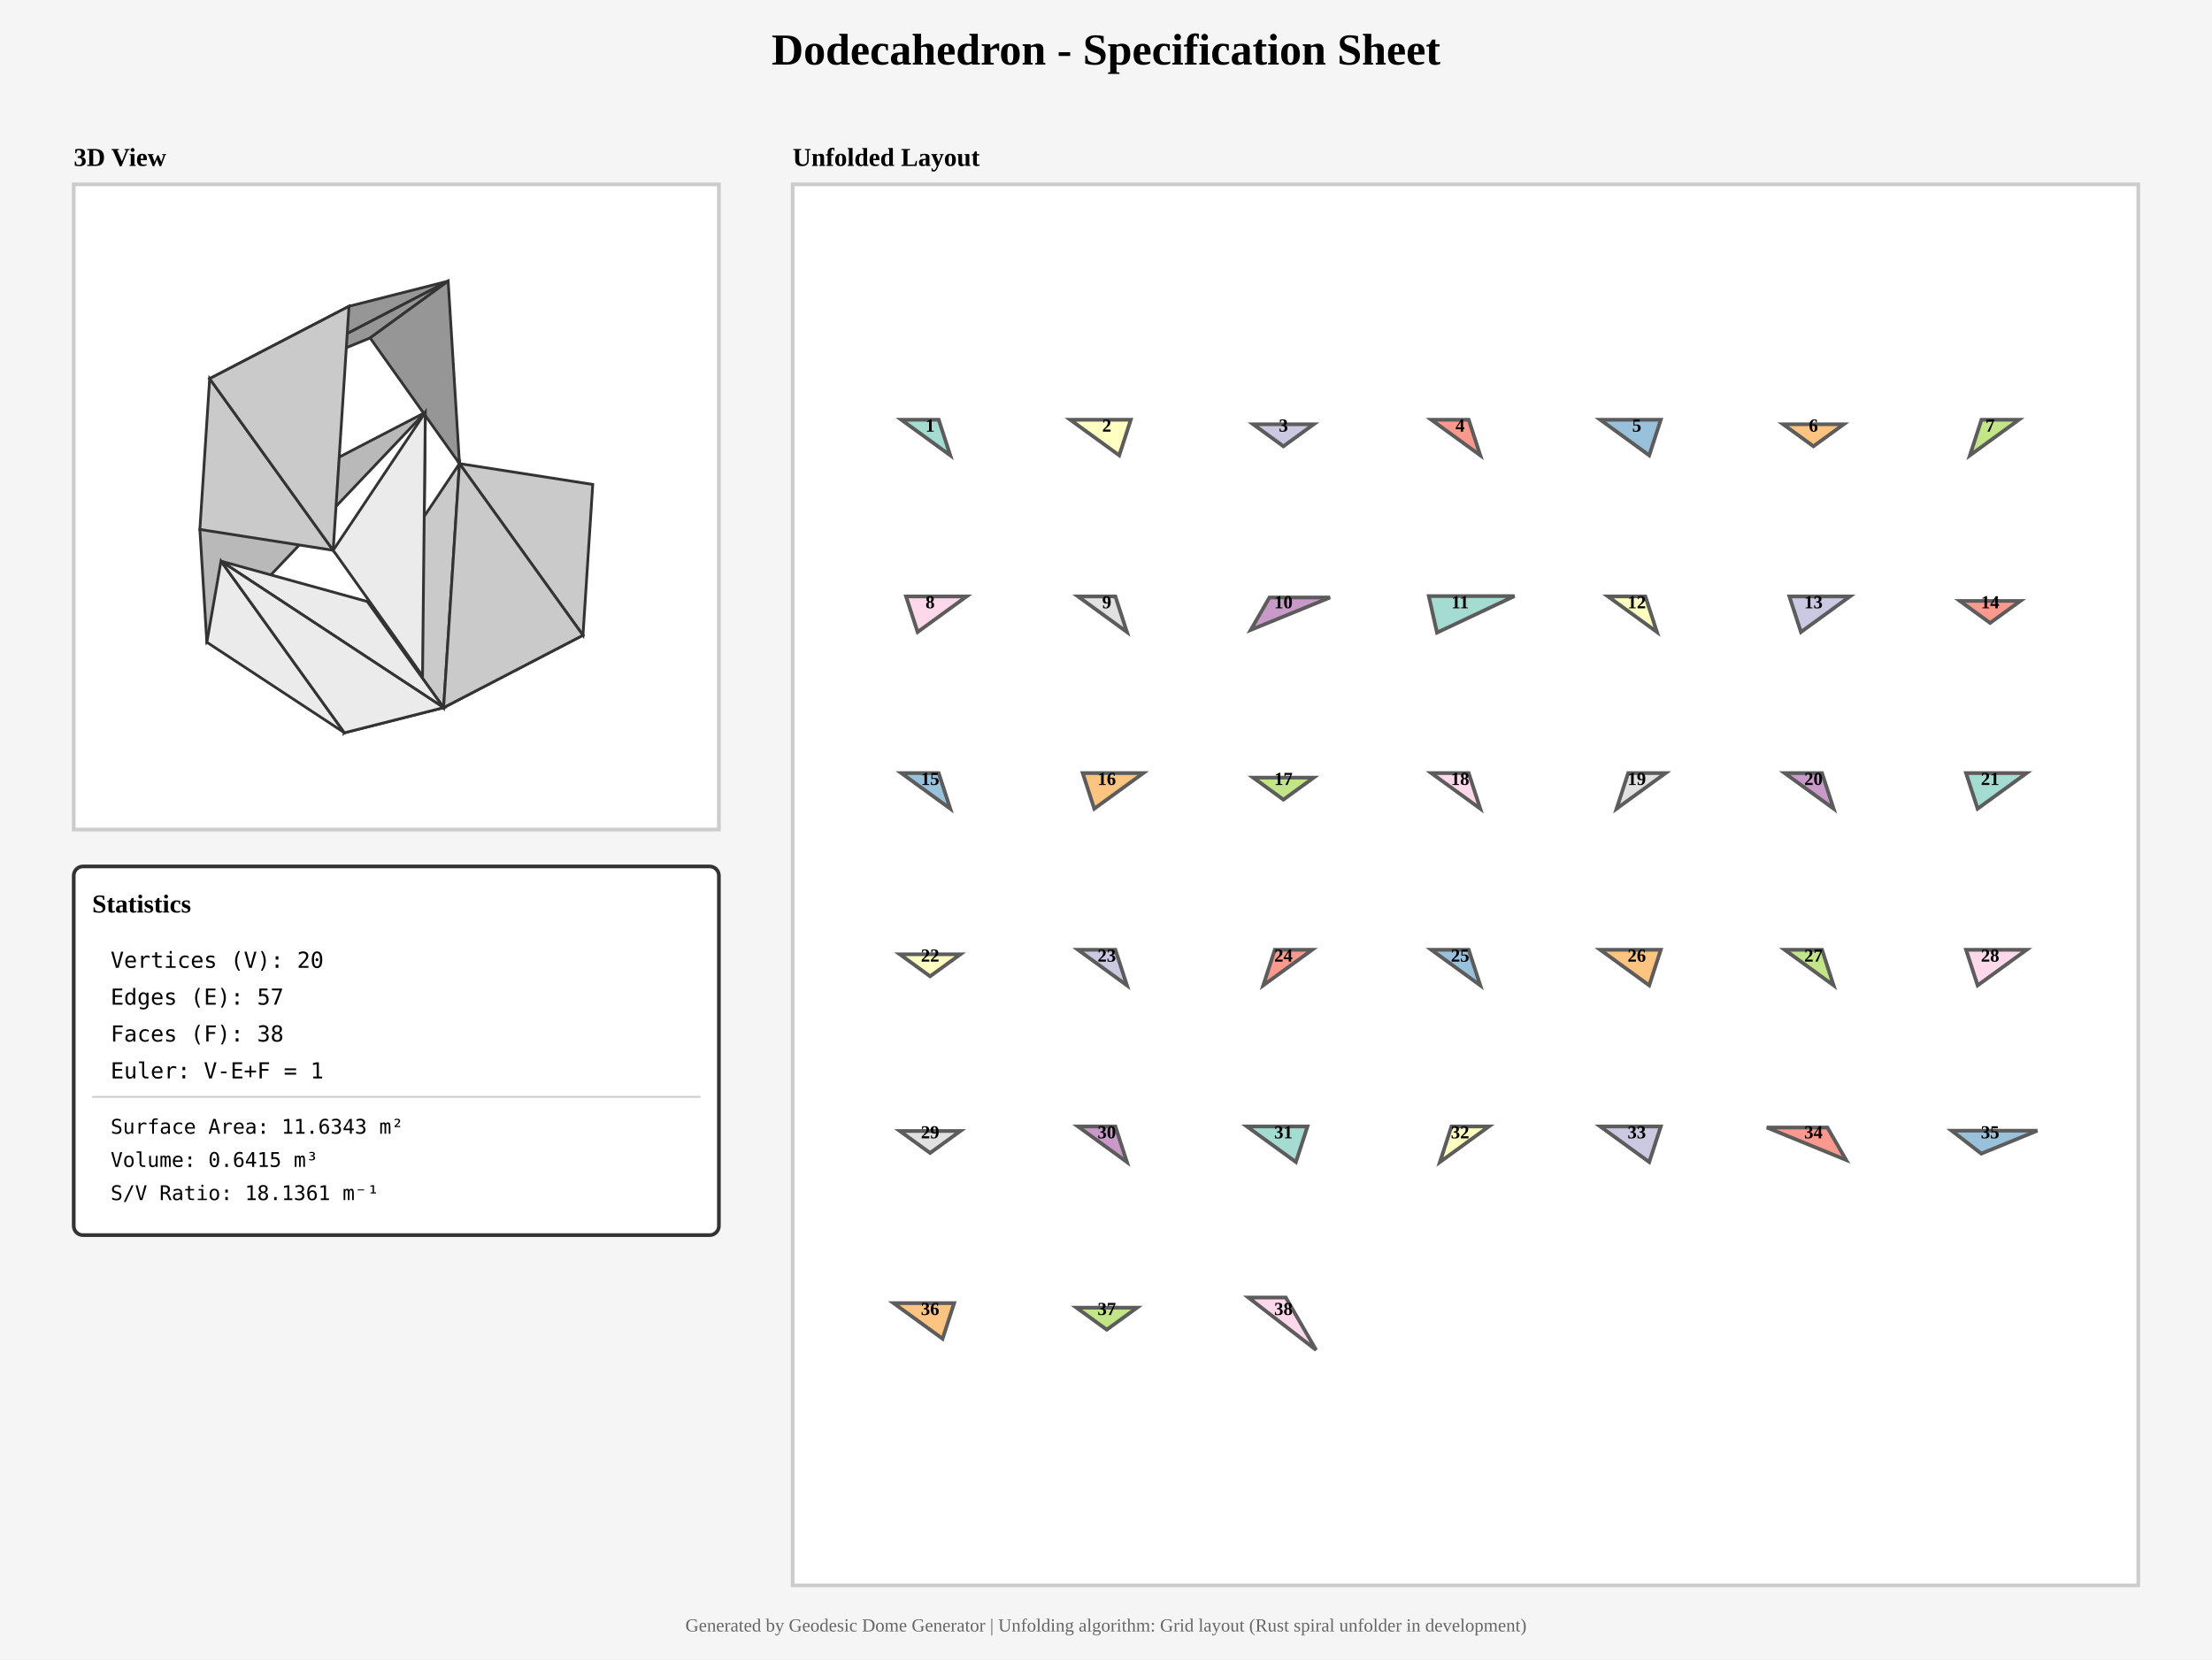
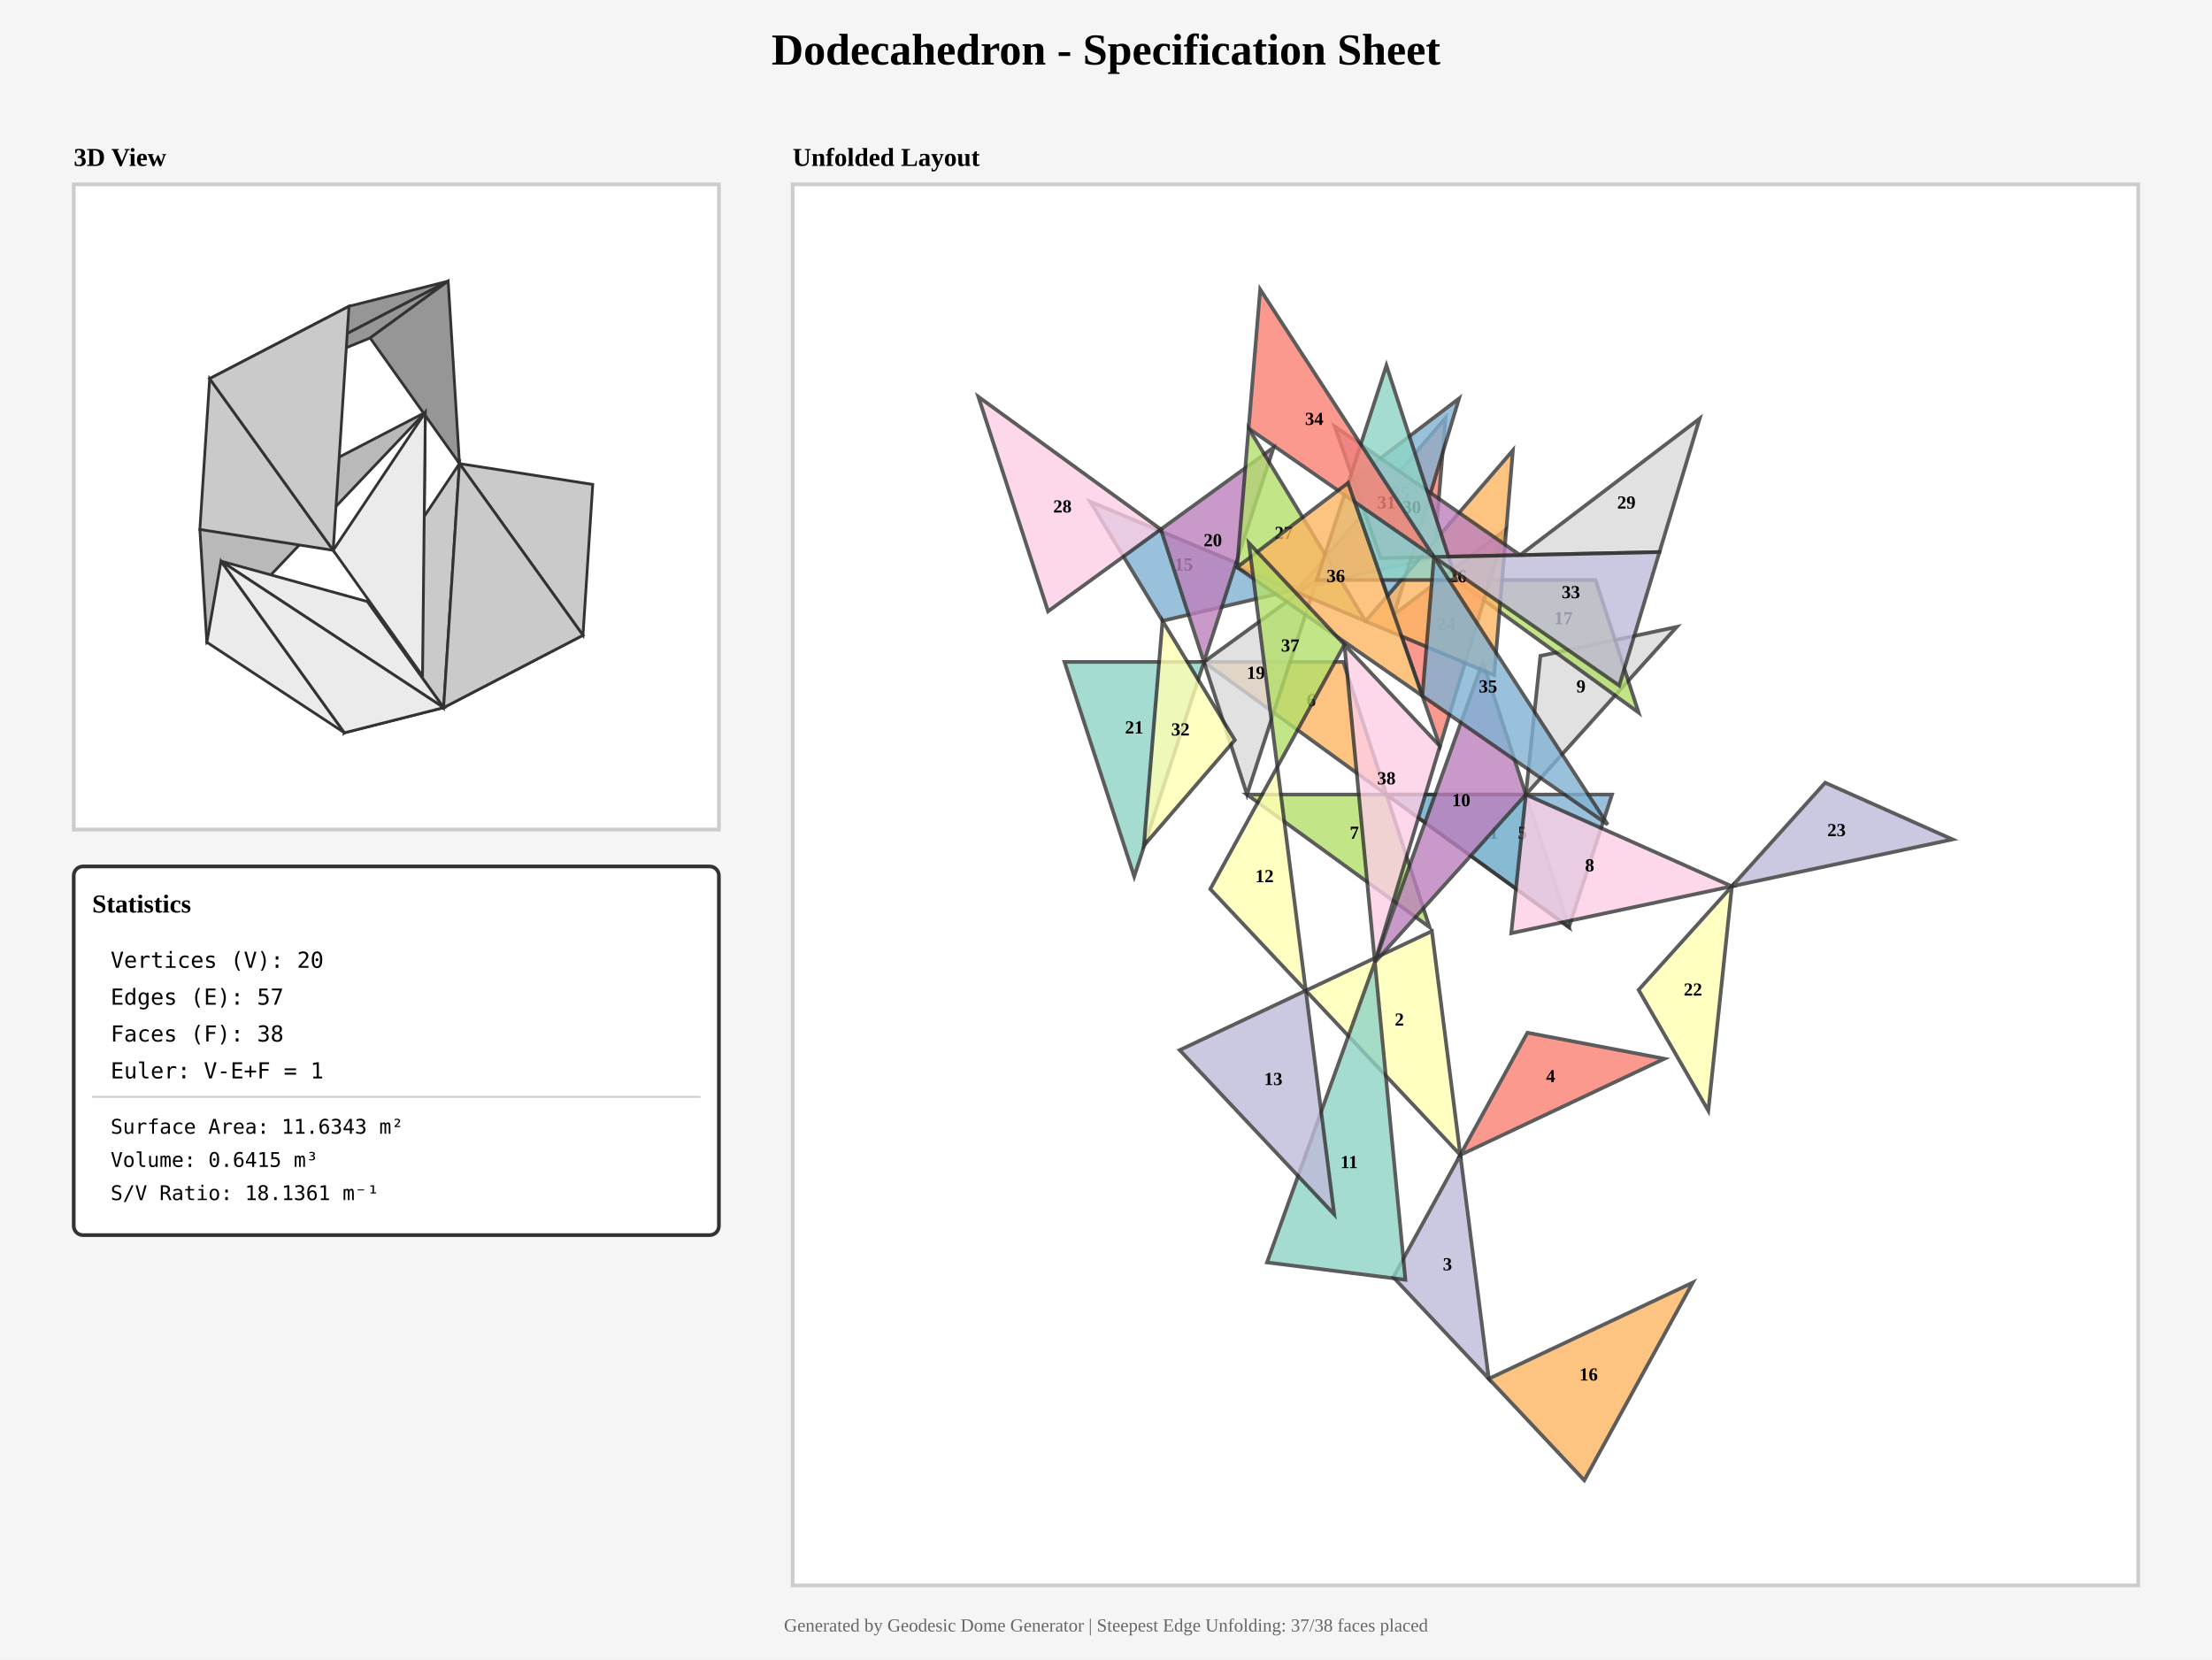
<svg xmlns="http://www.w3.org/2000/svg" width="1200" height="900">
  <rect width="1200" height="900" fill="#f5f5f5" />
  <text x="600.0" y="35" text-anchor="middle" font-size="24" font-weight="bold">Dodecahedron - Specification Sheet</text>
  <text x="40" y="90" font-size="14" font-weight="bold">3D View</text>
  <text x="430" y="90" font-size="14" font-weight="bold">Unfolded Layout</text>
  <rect x="40" y="100" width="350" height="350" fill="white" stroke="#ccc" stroke-width="2" />
  <polygon points="309.18,333.98 229.22,366.67 186.87,397.50" fill="rgb(150,150,150)" stroke="#333" stroke-width="1.5" />
  <polygon points="309.18,333.98 186.87,397.50 240.66,383.86" fill="rgb(150,150,150)" stroke="#333" stroke-width="1.5" />
  <polygon points="309.18,333.98 240.66,383.86 316.26,344.60" fill="rgb(150,150,150)" stroke="#333" stroke-width="1.5" />
  <polygon points="229.22,366.67 230.74,223.69 186.87,397.50" fill="rgb(150,150,150)" stroke="#333" stroke-width="1.5" />
  <polygon points="189.34,166.14 113.74,205.40 120.82,216.02" fill="rgb(150,150,150)" stroke="#333" stroke-width="1.5" />
  <polygon points="189.34,166.14 120.82,216.02 243.13,152.50" fill="rgb(150,150,150)" stroke="#333" stroke-width="1.5" />
  <polygon points="243.13,152.50 120.82,216.02 200.78,183.33" fill="rgb(150,150,150)" stroke="#333" stroke-width="1.5" />
  <polygon points="243.13,152.50 200.78,183.33 249.26,251.49" fill="rgb(150,150,150)" stroke="#333" stroke-width="1.5" />
  <polygon points="112.22,348.39 108.43,287.21 230.74,223.69" fill="rgb(185,185,185)" stroke="#333" stroke-width="1.5" />
  <polygon points="240.66,383.86 199.26,326.31 249.26,251.49" fill="rgb(202,202,202)" stroke="#333" stroke-width="1.5" />
  <polygon points="180.74,298.51 108.43,287.21 113.74,205.40" fill="rgb(202,202,202)" stroke="#333" stroke-width="1.5" />
  <polygon points="316.26,344.60 249.26,251.49 321.57,262.79" fill="rgb(202,202,202)" stroke="#333" stroke-width="1.5" />
  <polygon points="240.66,383.86 249.26,251.49 316.26,344.60" fill="rgb(202,202,202)" stroke="#333" stroke-width="1.5" />
  <polygon points="180.74,298.51 113.74,205.40 189.34,166.14" fill="rgb(202,202,202)" stroke="#333" stroke-width="1.5" />
  <polygon points="240.66,383.86 119.88,304.39 199.26,326.31" fill="rgb(235,235,235)" stroke="#333" stroke-width="1.5" />
  <polygon points="229.22,366.67 180.74,298.51 230.74,223.69" fill="rgb(235,235,235)" stroke="#333" stroke-width="1.5" />
  <polygon points="186.87,397.50 112.22,348.39 119.88,304.39" fill="rgb(235,235,235)" stroke="#333" stroke-width="1.5" />
  <polygon points="186.87,397.50 119.88,304.39 240.66,383.86" fill="rgb(235,235,235)" stroke="#333" stroke-width="1.5" />
  <rect x="40" y="470" width="350" height="200" fill="white" stroke="#333" stroke-width="2" rx="5" />
  <text x="50" y="495" font-size="14" font-weight="bold">Statistics</text>
  <text x="60" y="525" font-size="12" font-family="monospace">
    <tspan x="60" dy="0">Vertices (V): 20</tspan>
    <tspan x="60" dy="20">Edges (E): 57</tspan>
    <tspan x="60" dy="20">Faces (F): 38</tspan>
    <tspan x="60" dy="20">Euler: V-E+F = 1</tspan>
  </text>
  <line x1="50" y1="595" x2="380" y2="595" stroke="#ccc" stroke-width="1" />
  <text x="60" y="615" font-size="11" font-family="monospace">
    <tspan x="60" dy="0">Surface Area: 11.6343 m²</tspan>
    <tspan x="60" dy="18">Volume: 0.6415 m³</tspan>
    <tspan x="60" dy="18">S/V Ratio: 18.1361 m⁻¹</tspan>
  </text>
  <rect x="430" y="100" width="730" height="760" fill="white" stroke="#ccc" stroke-width="2" />
-   <polygon points="488.93,227.69 509.25,227.69 515.52,247.01" fill="#8dd3c7" stroke="#333" stroke-width="2" opacity="0.8" />
-   <text x="504.57" y="234.13" text-anchor="middle" font-size="10" font-weight="bold">1</text>
-   <polygon points="580.59,227.69 613.46,227.69 607.18,247.01" fill="#ffffb3" stroke="#333" stroke-width="2" opacity="0.8" />
-   <text x="600.41" y="234.13" text-anchor="middle" font-size="10" font-weight="bold">2</text>
-   <polygon points="679.82,230.15 712.68,230.15 696.25,242.09" fill="#bebada" stroke="#333" stroke-width="2" opacity="0.8" />
-   <text x="696.25" y="234.13" text-anchor="middle" font-size="10" font-weight="bold">3</text>
-   <polygon points="776.46,227.69 796.77,227.69 803.05,247.01" fill="#fb8072" stroke="#333" stroke-width="2" opacity="0.8" />
-   <text x="792.09" y="234.13" text-anchor="middle" font-size="10" font-weight="bold">4</text>
-   <polygon points="868.12,227.69 900.98,227.69 894.70,247.01" fill="#80b1d3" stroke="#333" stroke-width="2" opacity="0.8" />
-   <text x="887.93" y="234.13" text-anchor="middle" font-size="10" font-weight="bold">5</text>
-   <polygon points="967.34,230.15 1000.21,230.15 983.78,242.09" fill="#fdb462" stroke="#333" stroke-width="2" opacity="0.8" />
-   <text x="983.78" y="234.13" text-anchor="middle" font-size="10" font-weight="bold">6</text>
-   <polygon points="1074.94,227.69 1095.25,227.69 1068.66,247.01" fill="#b3de69" stroke="#333" stroke-width="2" opacity="0.8" />
-   <text x="1079.62" y="234.13" text-anchor="middle" font-size="10" font-weight="bold">7</text>
-   <polygon points="491.52,323.53 524.38,323.53 497.80,342.85" fill="#fccde5" stroke="#333" stroke-width="2" opacity="0.8" />
-   <text x="504.57" y="329.97" text-anchor="middle" font-size="10" font-weight="bold">8</text>
-   <polygon points="584.78,323.53 605.09,323.53 611.36,342.85" fill="#d9d9d9" stroke="#333" stroke-width="2" opacity="0.8" />
-   <text x="600.41" y="329.97" text-anchor="middle" font-size="10" font-weight="bold">9</text>
-   <polygon points="688.68,324.11 721.55,324.11 678.53,341.70" fill="#bc80bd" stroke="#333" stroke-width="2" opacity="0.8" />
-   <text x="696.25" y="329.97" text-anchor="middle" font-size="10" font-weight="bold">10</text>
-   <polygon points="775.12,323.36 821.60,323.36 779.56,343.18" fill="#8dd3c7" stroke="#333" stroke-width="2" opacity="0.8" />
-   <text x="792.09" y="329.97" text-anchor="middle" font-size="10" font-weight="bold">11</text>
-   <polygon points="872.30,323.53 892.61,323.53 898.89,342.85" fill="#ffffb3" stroke="#333" stroke-width="2" opacity="0.8" />
-   <text x="887.93" y="329.97" text-anchor="middle" font-size="10" font-weight="bold">12</text>
-   <polygon points="970.73,323.53 1003.59,323.53 977.01,342.85" fill="#bebada" stroke="#333" stroke-width="2" opacity="0.8" />
-   <text x="983.78" y="329.97" text-anchor="middle" font-size="10" font-weight="bold">13</text>
-   <polygon points="1063.19,325.99 1096.05,325.99 1079.62,337.93" fill="#fb8072" stroke="#333" stroke-width="2" opacity="0.8" />
-   <text x="1079.62" y="329.97" text-anchor="middle" font-size="10" font-weight="bold">14</text>
-   <polygon points="488.93,419.37 509.25,419.37 515.52,438.69" fill="#80b1d3" stroke="#333" stroke-width="2" opacity="0.8" />
-   <text x="504.57" y="425.81" text-anchor="middle" font-size="10" font-weight="bold">15</text>
-   <polygon points="587.36,419.37 620.23,419.37 593.64,438.69" fill="#fdb462" stroke="#333" stroke-width="2" opacity="0.8" />
-   <text x="600.41" y="425.81" text-anchor="middle" font-size="10" font-weight="bold">16</text>
-   <polygon points="679.82,421.83 712.68,421.83 696.25,433.77" fill="#b3de69" stroke="#333" stroke-width="2" opacity="0.8" />
-   <text x="696.25" y="425.81" text-anchor="middle" font-size="10" font-weight="bold">17</text>
-   <polygon points="776.46,419.37 796.77,419.37 803.05,438.69" fill="#fccde5" stroke="#333" stroke-width="2" opacity="0.8" />
-   <text x="792.09" y="425.81" text-anchor="middle" font-size="10" font-weight="bold">18</text>
-   <polygon points="883.26,419.37 903.57,419.37 876.98,438.69" fill="#d9d9d9" stroke="#333" stroke-width="2" opacity="0.8" />
-   <text x="887.93" y="425.81" text-anchor="middle" font-size="10" font-weight="bold">19</text>
-   <polygon points="968.14,419.37 988.45,419.37 994.73,438.69" fill="#bc80bd" stroke="#333" stroke-width="2" opacity="0.8" />
-   <text x="983.78" y="425.81" text-anchor="middle" font-size="10" font-weight="bold">20</text>
-   <polygon points="1066.57,419.37 1099.44,419.37 1072.85,438.69" fill="#8dd3c7" stroke="#333" stroke-width="2" opacity="0.8" />
-   <text x="1079.62" y="425.81" text-anchor="middle" font-size="10" font-weight="bold">21</text>
-   <polygon points="488.14,517.67 521.00,517.67 504.57,529.61" fill="#ffffb3" stroke="#333" stroke-width="2" opacity="0.8" />
-   <text x="504.57" y="521.65" text-anchor="middle" font-size="10" font-weight="bold">22</text>
-   <polygon points="584.78,515.21 605.09,515.21 611.36,534.53" fill="#bebada" stroke="#333" stroke-width="2" opacity="0.8" />
-   <text x="600.41" y="521.65" text-anchor="middle" font-size="10" font-weight="bold">23</text>
-   <polygon points="691.57,515.21 711.88,515.21 685.30,534.53" fill="#fb8072" stroke="#333" stroke-width="2" opacity="0.8" />
-   <text x="696.25" y="521.65" text-anchor="middle" font-size="10" font-weight="bold">24</text>
-   <polygon points="776.46,515.21 796.77,515.21 803.05,534.53" fill="#80b1d3" stroke="#333" stroke-width="2" opacity="0.8" />
-   <text x="792.09" y="521.65" text-anchor="middle" font-size="10" font-weight="bold">25</text>
-   <polygon points="868.12,515.21 900.98,515.21 894.70,534.53" fill="#fdb462" stroke="#333" stroke-width="2" opacity="0.8" />
-   <text x="887.93" y="521.65" text-anchor="middle" font-size="10" font-weight="bold">26</text>
-   <polygon points="968.14,515.21 988.45,515.21 994.73,534.53" fill="#b3de69" stroke="#333" stroke-width="2" opacity="0.8" />
-   <text x="983.78" y="521.65" text-anchor="middle" font-size="10" font-weight="bold">27</text>
-   <polygon points="1066.57,515.21 1099.44,515.21 1072.85,534.53" fill="#fccde5" stroke="#333" stroke-width="2" opacity="0.8" />
-   <text x="1079.62" y="521.65" text-anchor="middle" font-size="10" font-weight="bold">28</text>
-   <polygon points="488.14,613.52 521.00,613.52 504.57,625.45" fill="#d9d9d9" stroke="#333" stroke-width="2" opacity="0.8" />
-   <text x="504.57" y="617.50" text-anchor="middle" font-size="10" font-weight="bold">29</text>
-   <polygon points="584.78,611.06 605.09,611.06 611.36,630.37" fill="#bc80bd" stroke="#333" stroke-width="2" opacity="0.8" />
-   <text x="600.41" y="617.50" text-anchor="middle" font-size="10" font-weight="bold">30</text>
-   <polygon points="676.43,611.06 709.30,611.06 703.02,630.37" fill="#8dd3c7" stroke="#333" stroke-width="2" opacity="0.8" />
-   <text x="696.25" y="617.50" text-anchor="middle" font-size="10" font-weight="bold">31</text>
-   <polygon points="787.41,611.06 807.73,611.06 781.14,630.37" fill="#ffffb3" stroke="#333" stroke-width="2" opacity="0.8" />
-   <text x="792.09" y="617.50" text-anchor="middle" font-size="10" font-weight="bold">32</text>
-   <polygon points="868.12,611.06 900.98,611.06 894.70,630.37" fill="#bebada" stroke="#333" stroke-width="2" opacity="0.8" />
-   <text x="887.93" y="617.50" text-anchor="middle" font-size="10" font-weight="bold">33</text>
-   <polygon points="958.48,611.63 991.35,611.63 1001.50,629.22" fill="#fb8072" stroke="#333" stroke-width="2" opacity="0.8" />
-   <text x="983.78" y="617.50" text-anchor="middle" font-size="10" font-weight="bold">34</text>
-   <polygon points="1058.77,613.35 1105.25,613.35 1074.83,625.79" fill="#80b1d3" stroke="#333" stroke-width="2" opacity="0.8" />
-   <text x="1079.62" y="617.50" text-anchor="middle" font-size="10" font-weight="bold">35</text>
-   <polygon points="484.75,706.90 517.61,706.90 511.34,726.22" fill="#fdb462" stroke="#333" stroke-width="2" opacity="0.8" />
-   <text x="504.57" y="713.34" text-anchor="middle" font-size="10" font-weight="bold">36</text>
-   <polygon points="583.98,709.36 616.84,709.36 600.41,721.30" fill="#b3de69" stroke="#333" stroke-width="2" opacity="0.8" />
-   <text x="600.41" y="713.34" text-anchor="middle" font-size="10" font-weight="bold">37</text>
-   <polygon points="677.23,703.85 697.54,703.85 713.98,732.31" fill="#fccde5" stroke="#333" stroke-width="2" opacity="0.8" />
-   <text x="696.25" y="713.34" text-anchor="middle" font-size="10" font-weight="bold">38</text>
+   <polygon points="752.13,431.01 827.76,431.01 851.13,502.93" fill="#8dd3c7" stroke="#333" stroke-width="2" opacity="0.8" />
+   <text x="810.34" y="454.98" text-anchor="middle" font-size="10" font-weight="bold">1</text>
+   <polygon points="792.22,626.51 708.39,537.37 776.79,505.12" fill="#ffffb3" stroke="#333" stroke-width="2" opacity="0.8" />
+   <text x="759.13" y="556.34" text-anchor="middle" font-size="10" font-weight="bold">2</text>
+   <polygon points="792.22,626.51 807.65,747.91 755.84,692.82" fill="#bebada" stroke="#333" stroke-width="2" opacity="0.8" />
+   <text x="785.23" y="689.08" text-anchor="middle" font-size="10" font-weight="bold">3</text>
+   <polygon points="792.22,626.51 828.61,560.21 902.90,574.33" fill="#fb8072" stroke="#333" stroke-width="2" opacity="0.8" />
+   <text x="841.24" y="587.02" text-anchor="middle" font-size="10" font-weight="bold">4</text>
+   <polygon points="752.13,431.01 874.50,431.01 851.13,502.93" fill="#80b1d3" stroke="#333" stroke-width="2" opacity="0.8" />
+   <text x="825.92" y="454.98" text-anchor="middle" font-size="10" font-weight="bold">5</text>
+   <polygon points="752.13,431.01 653.13,359.08 728.76,359.08" fill="#fdb462" stroke="#333" stroke-width="2" opacity="0.8" />
+   <text x="711.34" y="383.06" text-anchor="middle" font-size="10" font-weight="bold">6</text>
+   <polygon points="752.13,431.01 775.50,502.93 676.50,431.01" fill="#b3de69" stroke="#333" stroke-width="2" opacity="0.8" />
+   <text x="734.71" y="454.98" text-anchor="middle" font-size="10" font-weight="bold">7</text>
+   <polygon points="827.76,431.01 939.55,480.78 819.85,506.22" fill="#fccde5" stroke="#333" stroke-width="2" opacity="0.8" />
+   <text x="862.38" y="472.67" text-anchor="middle" font-size="10" font-weight="bold">8</text>
+   <polygon points="827.76,431.01 835.66,355.79 909.64,340.07" fill="#d9d9d9" stroke="#333" stroke-width="2" opacity="0.8" />
+   <text x="857.68" y="375.62" text-anchor="middle" font-size="10" font-weight="bold">9</text>
+   <polygon points="827.76,431.01 745.87,521.95 804.39,359.08" fill="#bc80bd" stroke="#333" stroke-width="2" opacity="0.8" />
+   <text x="792.67" y="437.34" text-anchor="middle" font-size="10" font-weight="bold">10</text>
+   <polygon points="687.36,684.81 745.87,521.95 762.41,694.21" fill="#8dd3c7" stroke="#333" stroke-width="2" opacity="0.8" />
+   <text x="731.88" y="633.66" text-anchor="middle" font-size="10" font-weight="bold">11</text>
+   <polygon points="708.39,537.37 656.57,482.28 692.96,415.98" fill="#ffffb3" stroke="#333" stroke-width="2" opacity="0.8" />
+   <text x="685.97" y="478.55" text-anchor="middle" font-size="10" font-weight="bold">12</text>
+   <polygon points="708.39,537.37 723.81,658.77 639.98,569.63" fill="#bebada" stroke="#333" stroke-width="2" opacity="0.8" />
+   <text x="690.73" y="588.59" text-anchor="middle" font-size="10" font-weight="bold">13</text>
+   <polygon points="704.29,319.46 784.18,226.76 777.91,302.13" fill="#fb8072" stroke="#333" stroke-width="2" opacity="0.8" />
+   <text x="755.46" y="282.78" text-anchor="middle" font-size="10" font-weight="bold">14</text>
+   <polygon points="704.29,319.46 630.67,336.78 591.45,272.12" fill="#80b1d3" stroke="#333" stroke-width="2" opacity="0.8" />
+   <text x="642.14" y="309.45" text-anchor="middle" font-size="10" font-weight="bold">15</text>
+   <polygon points="807.65,747.91 918.33,695.72 859.46,803.00" fill="#fdb462" stroke="#333" stroke-width="2" opacity="0.8" />
+   <text x="861.81" y="748.88" text-anchor="middle" font-size="10" font-weight="bold">16</text>
+   <polygon points="888.94,386.55 789.94,314.63 865.57,314.63" fill="#b3de69" stroke="#333" stroke-width="2" opacity="0.8" />
+   <text x="848.15" y="338.60" text-anchor="middle" font-size="10" font-weight="bold">17</text>
+   <polygon points="653.13,359.08 714.31,314.63 676.50,431.01" fill="#d9d9d9" stroke="#333" stroke-width="2" opacity="0.8" />
+   <text x="681.31" y="368.24" text-anchor="middle" font-size="10" font-weight="bold">19</text>
+   <polygon points="653.13,359.08 629.76,287.15 690.94,242.70" fill="#bc80bd" stroke="#333" stroke-width="2" opacity="0.8" />
+   <text x="657.94" y="296.31" text-anchor="middle" font-size="10" font-weight="bold">20</text>
+   <polygon points="653.13,359.08 615.31,475.46 577.50,359.08" fill="#8dd3c7" stroke="#333" stroke-width="2" opacity="0.8" />
+   <text x="615.31" y="397.87" text-anchor="middle" font-size="10" font-weight="bold">21</text>
+   <polygon points="939.55,480.78 926.75,602.48 888.94,536.98" fill="#ffffb3" stroke="#333" stroke-width="2" opacity="0.8" />
+   <text x="918.41" y="540.08" text-anchor="middle" font-size="10" font-weight="bold">22</text>
+   <polygon points="939.55,480.78 990.15,424.58 1059.24,455.34" fill="#bebada" stroke="#333" stroke-width="2" opacity="0.8" />
+   <text x="996.31" y="453.56" text-anchor="middle" font-size="10" font-weight="bold">23</text>
+   <polygon points="756.23,333.37 816.44,287.60 781.16,404.77" fill="#fb8072" stroke="#333" stroke-width="2" opacity="0.8" />
+   <text x="784.61" y="341.91" text-anchor="middle" font-size="10" font-weight="bold">24</text>
+   <polygon points="756.23,333.37 731.31,261.97 791.51,216.20" fill="#80b1d3" stroke="#333" stroke-width="2" opacity="0.8" />
+   <text x="759.68" y="270.51" text-anchor="middle" font-size="10" font-weight="bold">25</text>
+   <polygon points="820.73,244.30 810.58,366.25 740.84,336.99" fill="#fdb462" stroke="#333" stroke-width="2" opacity="0.8" />
+   <text x="790.72" y="315.85" text-anchor="middle" font-size="10" font-weight="bold">26</text>
+   <polygon points="740.84,336.99 671.10,307.74 677.37,232.37" fill="#b3de69" stroke="#333" stroke-width="2" opacity="0.8" />
+   <text x="696.44" y="292.36" text-anchor="middle" font-size="10" font-weight="bold">27</text>
+   <polygon points="568.57,331.61 530.76,215.23 629.76,287.15" fill="#fccde5" stroke="#333" stroke-width="2" opacity="0.8" />
+   <text x="576.36" y="278.00" text-anchor="middle" font-size="10" font-weight="bold">28</text>
+   <polygon points="824.64,301.12 922.05,227.06 900.25,299.48" fill="#d9d9d9" stroke="#333" stroke-width="2" opacity="0.8" />
+   <text x="882.31" y="275.88" text-anchor="middle" font-size="10" font-weight="bold">29</text>
+   <polygon points="824.64,301.12 749.03,302.76 724.10,231.35" fill="#bc80bd" stroke="#333" stroke-width="2" opacity="0.8" />
+   <text x="765.92" y="278.41" text-anchor="middle" font-size="10" font-weight="bold">30</text>
+   <polygon points="752.13,198.25 789.94,314.63 714.31,314.63" fill="#8dd3c7" stroke="#333" stroke-width="2" opacity="0.8" />
+   <text x="752.13" y="275.83" text-anchor="middle" font-size="10" font-weight="bold">31</text>
+   <polygon points="669.90,401.44 620.52,458.73 630.67,336.78" fill="#ffffb3" stroke="#333" stroke-width="2" opacity="0.8" />
+   <text x="640.37" y="398.98" text-anchor="middle" font-size="10" font-weight="bold">32</text>
+   <polygon points="777.91,302.13 900.25,299.48 878.44,371.89" fill="#bebada" stroke="#333" stroke-width="2" opacity="0.8" />
+   <text x="852.20" y="324.50" text-anchor="middle" font-size="10" font-weight="bold">33</text>
+   <polygon points="777.91,302.13 677.37,232.37 683.64,157.00" fill="#fb8072" stroke="#333" stroke-width="2" opacity="0.8" />
+   <text x="712.97" y="230.50" text-anchor="middle" font-size="10" font-weight="bold">34</text>
+   <polygon points="777.91,302.13 872.17,447.26 771.64,377.50" fill="#80b1d3" stroke="#333" stroke-width="2" opacity="0.8" />
+   <text x="807.24" y="375.63" text-anchor="middle" font-size="10" font-weight="bold">35</text>
+   <polygon points="771.64,377.50 671.10,307.74 731.31,261.97" fill="#fdb462" stroke="#333" stroke-width="2" opacity="0.8" />
+   <text x="724.68" y="315.73" text-anchor="middle" font-size="10" font-weight="bold">36</text>
+   <polygon points="692.96,415.98 677.53,294.59 729.34,349.68" fill="#b3de69" stroke="#333" stroke-width="2" opacity="0.8" />
+   <text x="699.94" y="353.42" text-anchor="middle" font-size="10" font-weight="bold">37</text>
+   <polygon points="729.34,349.68 781.16,404.77 745.87,521.95" fill="#fccde5" stroke="#333" stroke-width="2" opacity="0.8" />
+   <text x="752.12" y="425.47" text-anchor="middle" font-size="10" font-weight="bold">38</text>
  <text x="600.0" y="885" text-anchor="middle" font-size="10" fill="#666">
- Generated by Geodesic Dome Generator | Unfolding algorithm: Grid layout (Rust spiral unfolder in development)
+ Generated by Geodesic Dome Generator | Steepest Edge Unfolding: 37/38 faces placed
</text>
</svg>
